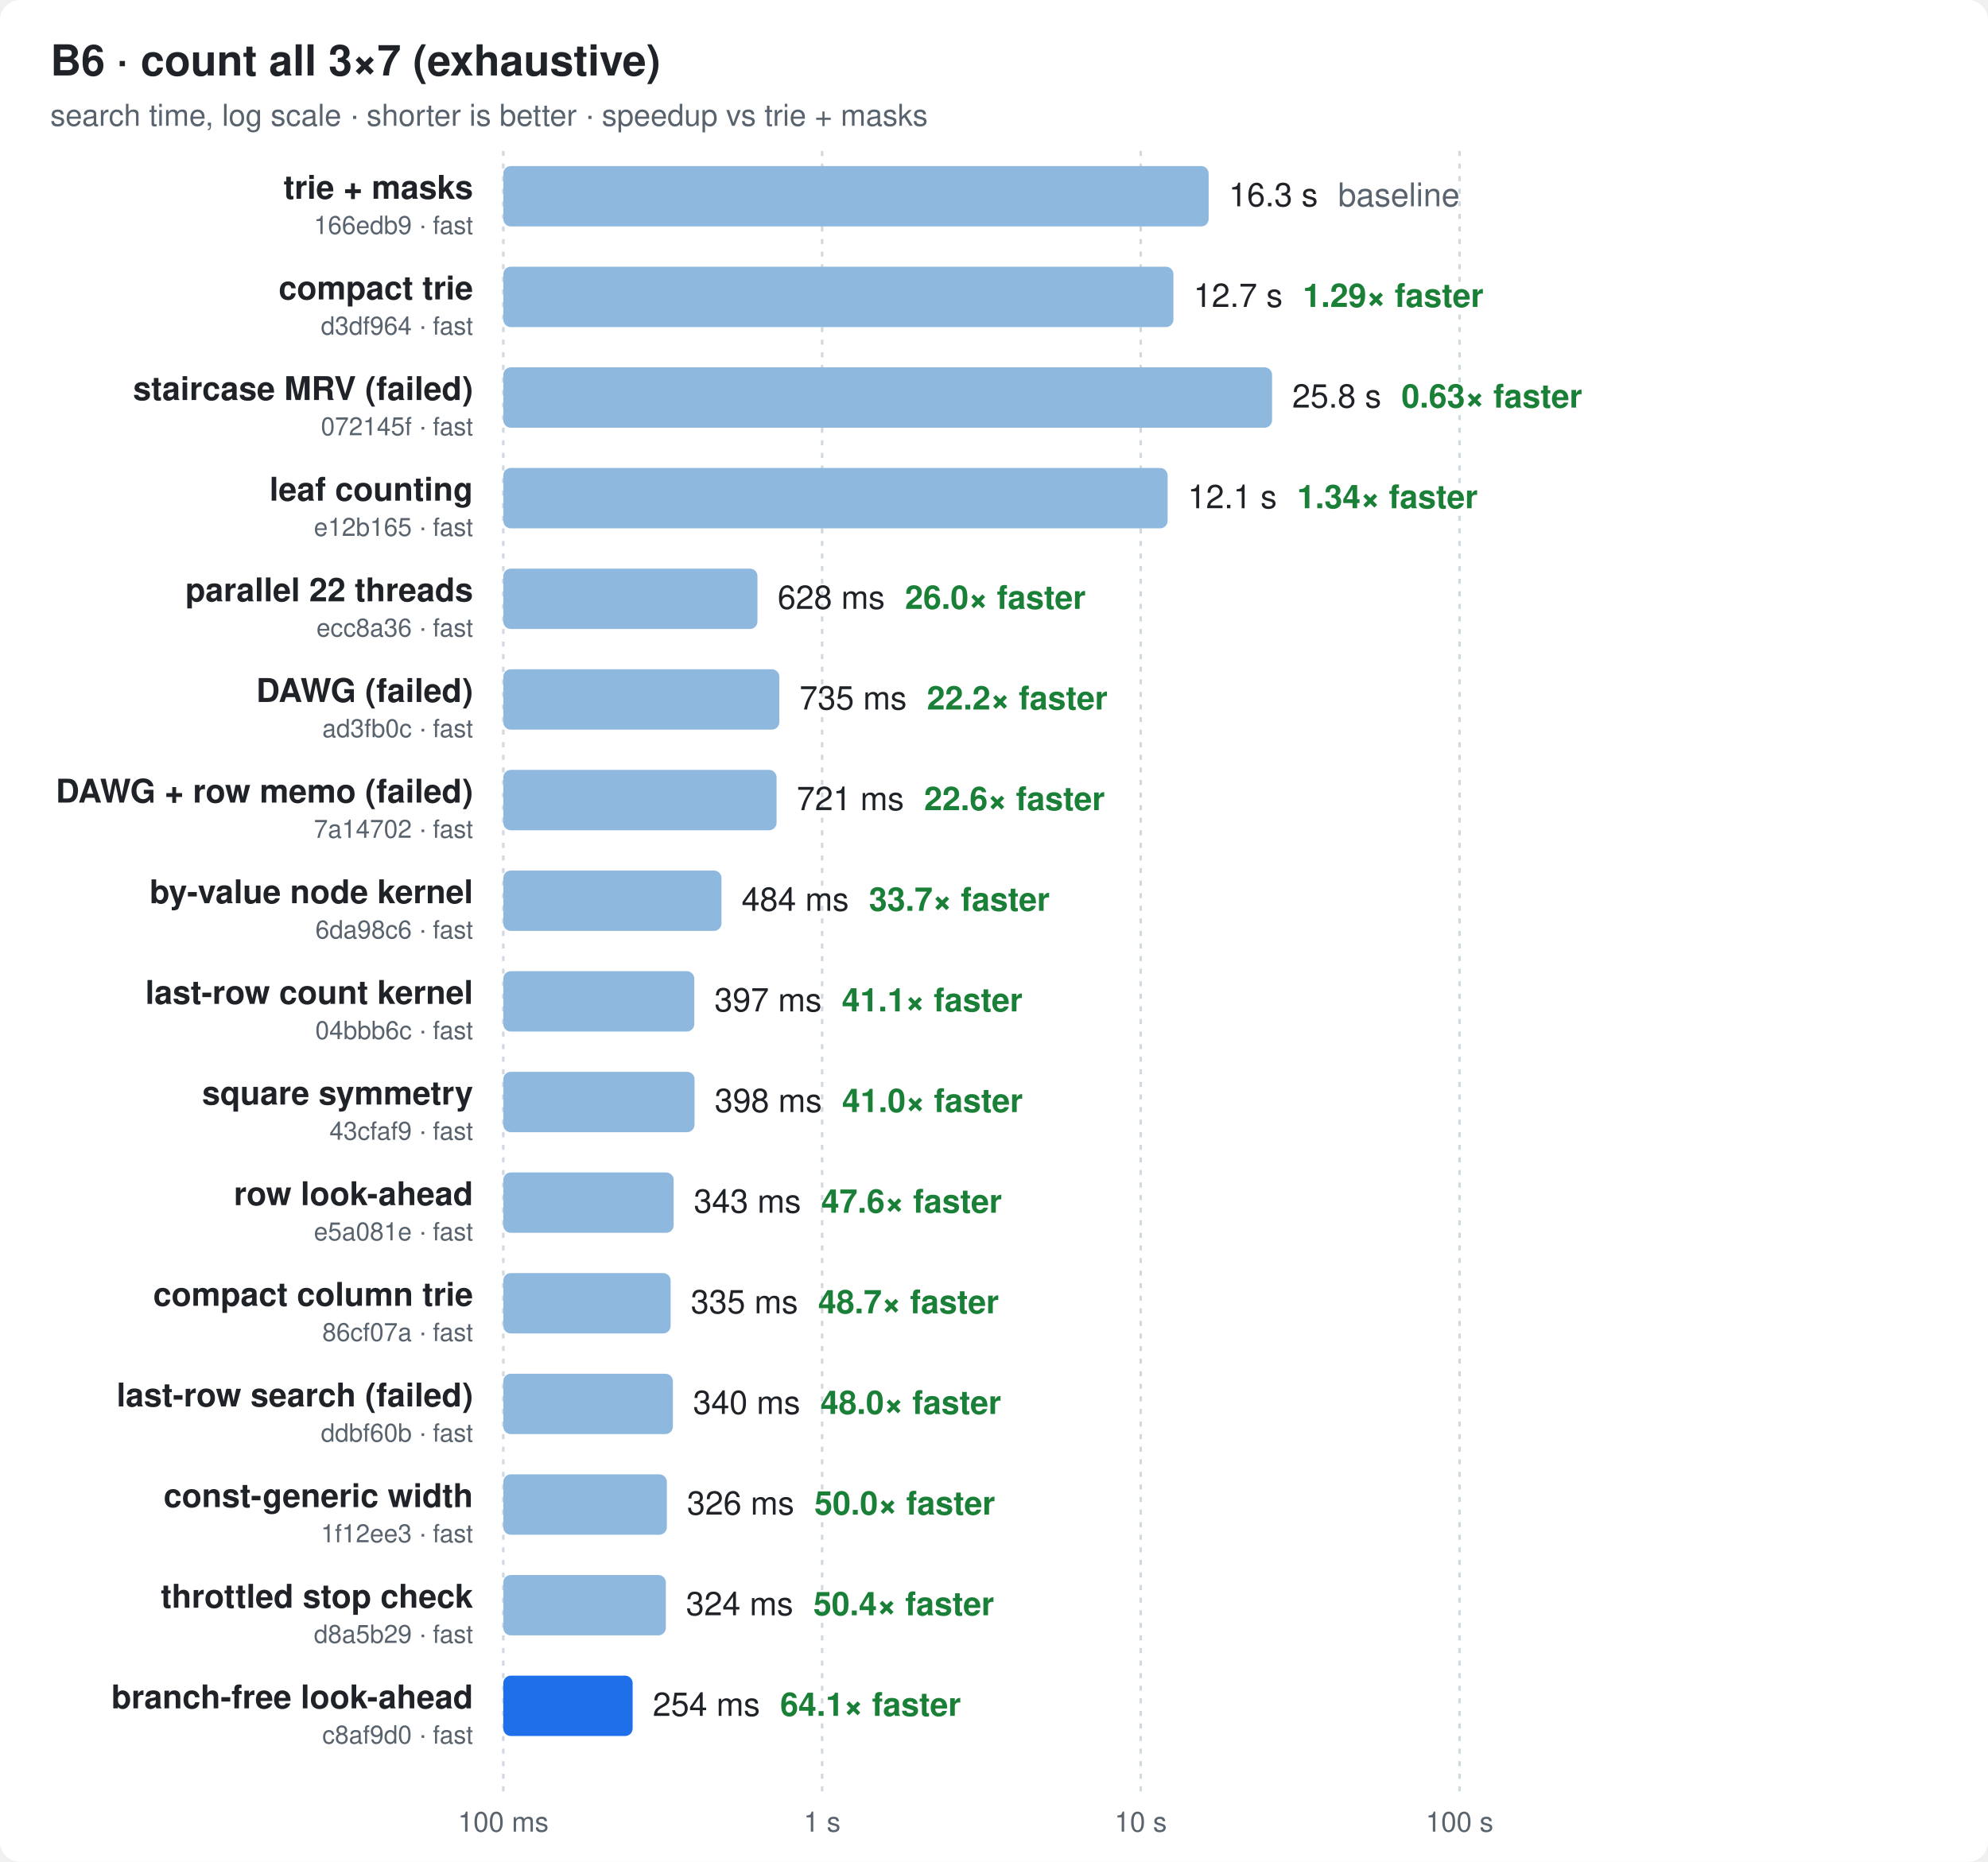
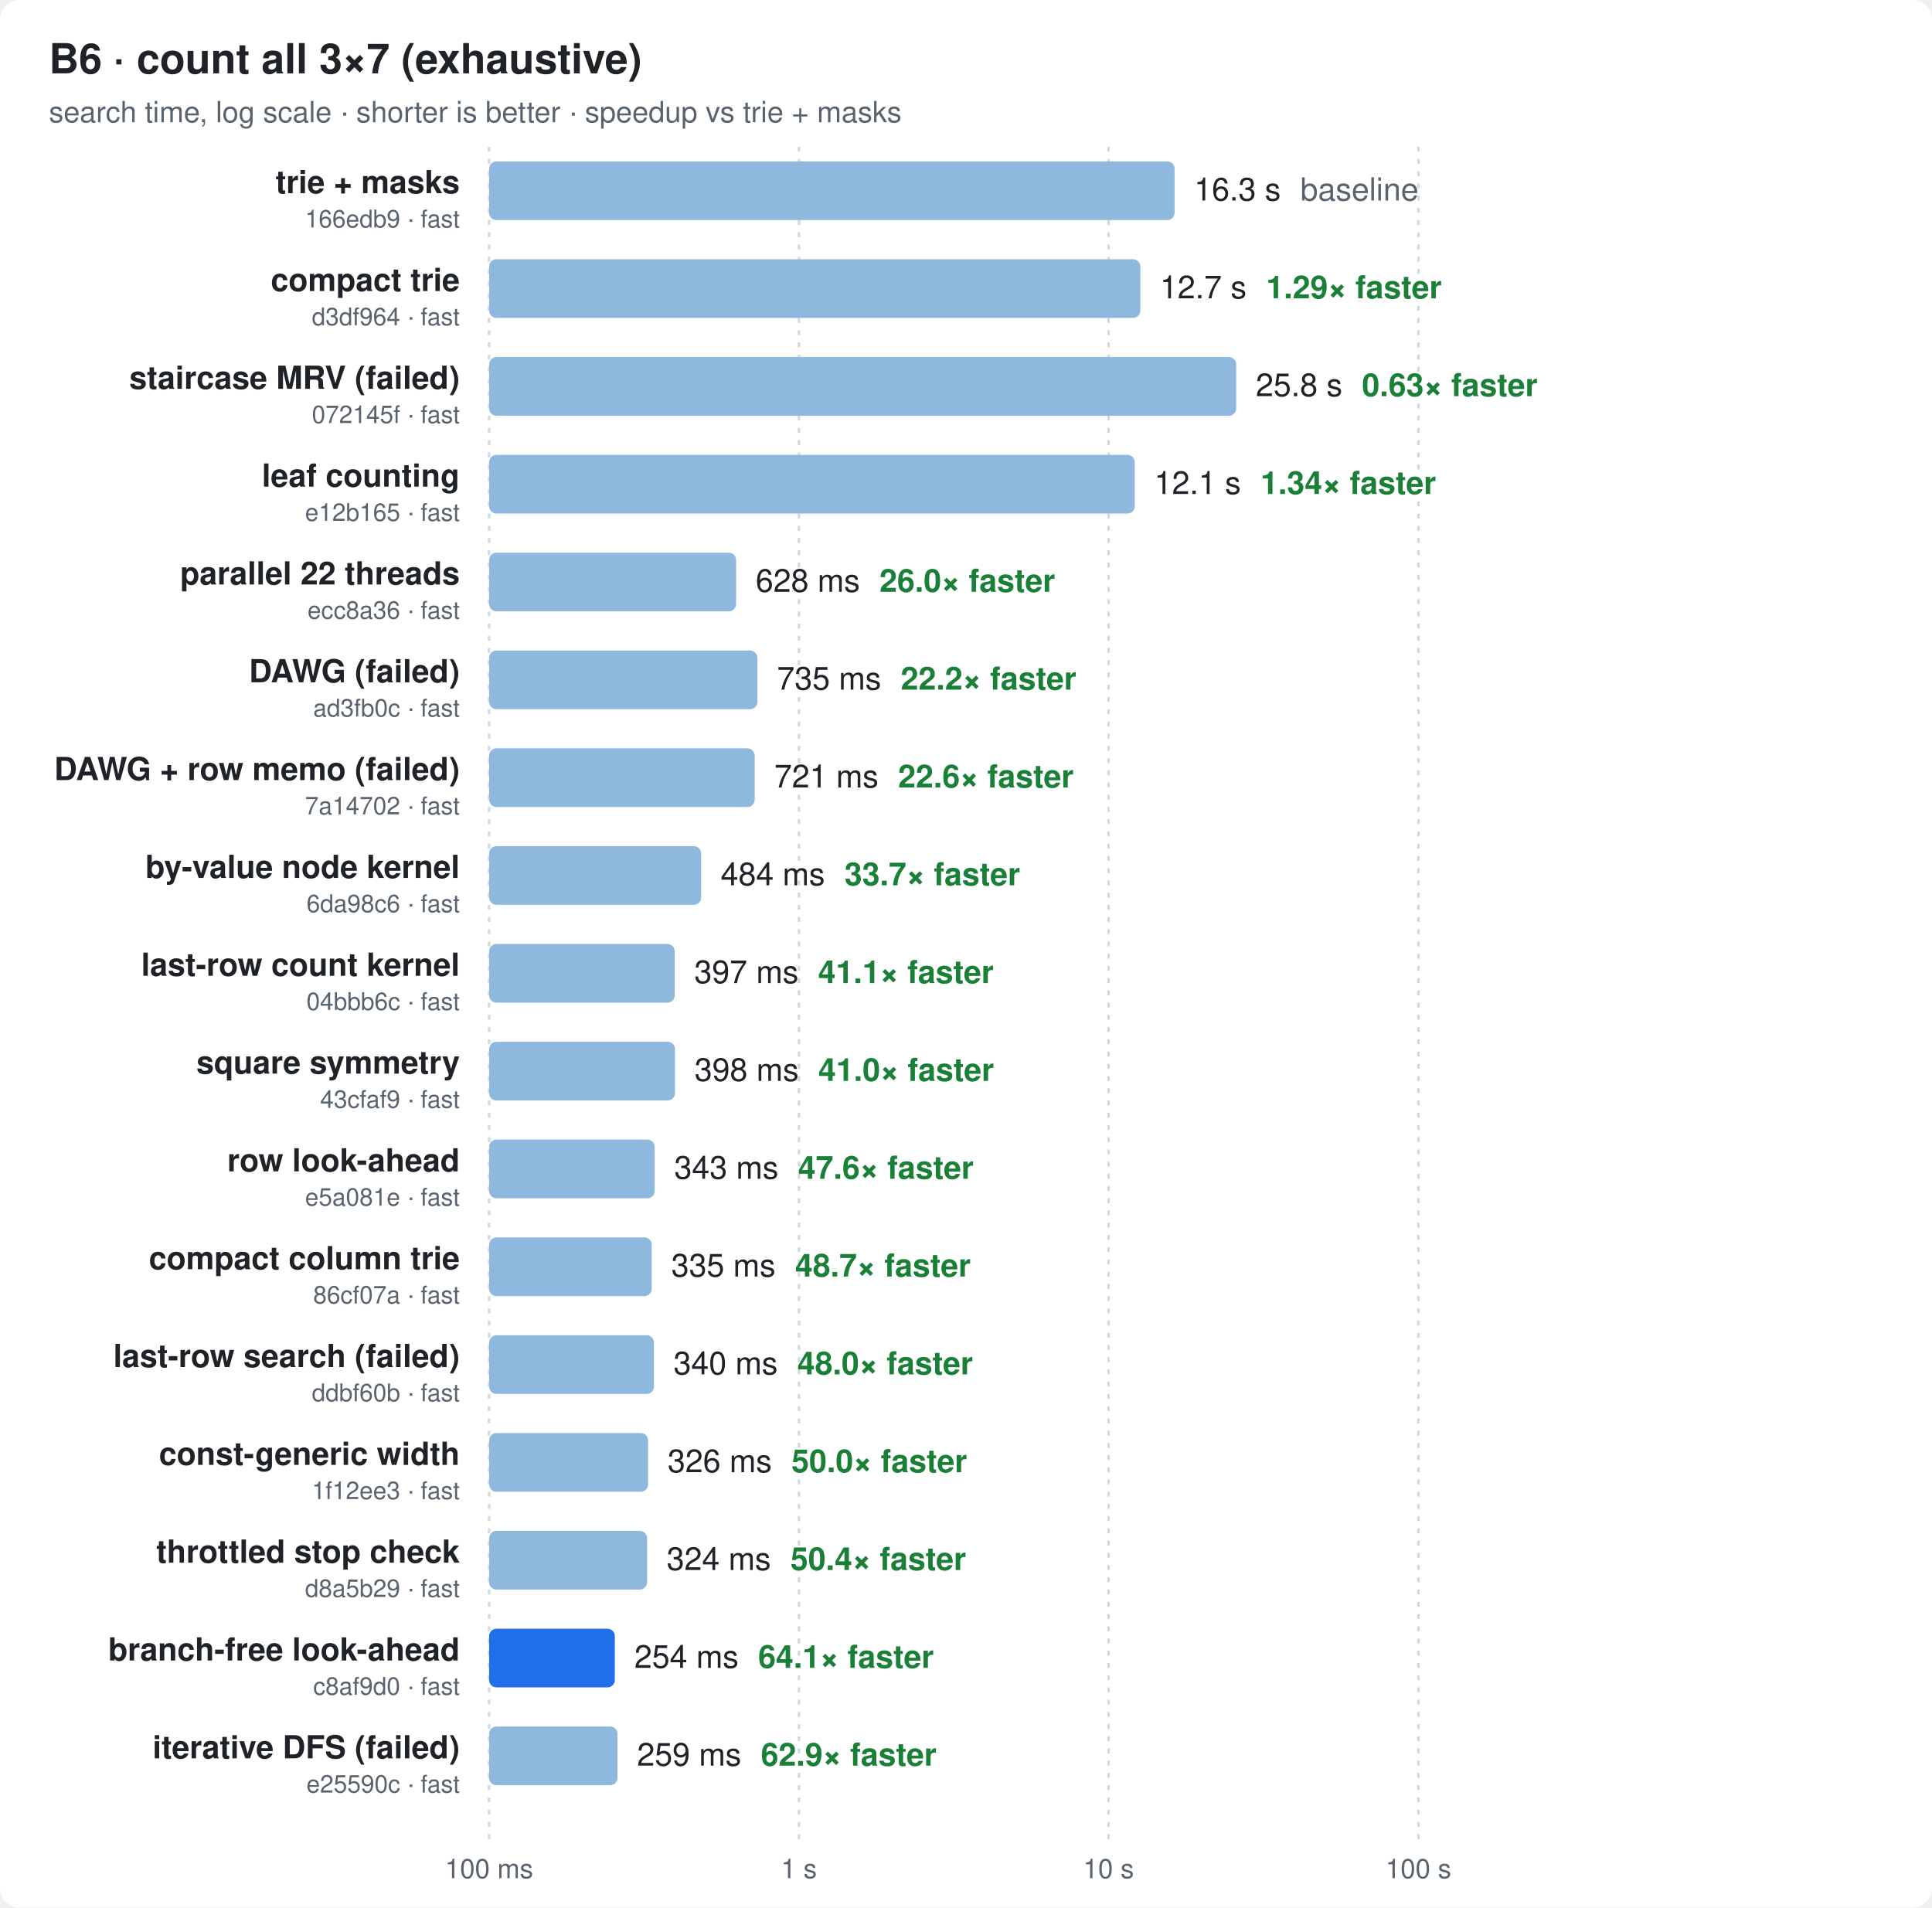
- <svg xmlns="http://www.w3.org/2000/svg" width="790" height="740" viewBox="0 0 790 740" font-family="ui-sans-serif,-apple-system,Segoe UI,Helvetica,Arial,sans-serif">
+ <svg xmlns="http://www.w3.org/2000/svg" width="790" height="780" viewBox="0 0 790 780" font-family="ui-sans-serif,-apple-system,Segoe UI,Helvetica,Arial,sans-serif">
  <style>
  .bg{fill:#ffffff} .t{fill:#1f2328} .m{fill:#59636e} .g{stroke:#d1d9e0}
  .bar{fill:#8fb8de} .best{fill:#1f6feb} .x{fill:#1a7f37;font-weight:600}
  @media (prefers-color-scheme: dark){
    .bg{fill:#0d1117} .t{fill:#e6edf3} .m{fill:#9198a1} .g{stroke:#30363d}
    .bar{fill:#2f5f8f} .best{fill:#4493f8} .x{fill:#3fb950}
  }
</style>
-   <rect class="bg" width="790" height="740" rx="8" />
+   <rect class="bg" width="790" height="780" rx="8" />
  <text class="t" x="20" y="30" font-size="17" font-weight="700">B6 · count all 3×7 (exhaustive)</text>
  <text class="m" x="20" y="50" font-size="12">search time, log scale · shorter is better · speedup vs trie + masks</text>
-   <line class="g" x1="200.0" x2="200.0" y1="60" y2="712" stroke-dasharray="2 3" />
-   <text class="m" x="200.0" y="728" font-size="11" text-anchor="middle">100 ms</text>
-   <line class="g" x1="326.7" x2="326.7" y1="60" y2="712" stroke-dasharray="2 3" />
-   <text class="m" x="326.7" y="728" font-size="11" text-anchor="middle">1 s</text>
-   <line class="g" x1="453.3" x2="453.3" y1="60" y2="712" stroke-dasharray="2 3" />
-   <text class="m" x="453.3" y="728" font-size="11" text-anchor="middle">10 s</text>
-   <line class="g" x1="580.0" x2="580.0" y1="60" y2="712" stroke-dasharray="2 3" />
-   <text class="m" x="580.0" y="728" font-size="11" text-anchor="middle">100 s</text>
+   <line class="g" x1="200.0" x2="200.0" y1="60" y2="752" stroke-dasharray="2 3" />
+   <text class="m" x="200.0" y="768" font-size="11" text-anchor="middle">100 ms</text>
+   <line class="g" x1="326.7" x2="326.7" y1="60" y2="752" stroke-dasharray="2 3" />
+   <text class="m" x="326.7" y="768" font-size="11" text-anchor="middle">1 s</text>
+   <line class="g" x1="453.3" x2="453.3" y1="60" y2="752" stroke-dasharray="2 3" />
+   <text class="m" x="453.3" y="768" font-size="11" text-anchor="middle">10 s</text>
+   <line class="g" x1="580.0" x2="580.0" y1="60" y2="752" stroke-dasharray="2 3" />
+   <text class="m" x="580.0" y="768" font-size="11" text-anchor="middle">100 s</text>
  <text class="t" x="188" y="79.0" font-size="13" font-weight="600" text-anchor="end">trie + masks</text>
  <text class="m" x="188" y="93.0" font-size="10" text-anchor="end">166edb9 · fast</text>
  <rect class="bar" x="200" y="66" width="280.3" height="24" rx="3" />
  <text class="t" x="488.3" y="82.0" font-size="13">16.3 s<tspan class="m" dx="8">baseline</tspan>
  </text>
  <text class="t" x="188" y="119.0" font-size="13" font-weight="600" text-anchor="end">compact trie</text>
  <text class="m" x="188" y="133.0" font-size="10" text-anchor="end">d3df964 · fast</text>
  <rect class="bar" x="200" y="106" width="266.3" height="24" rx="3" />
  <text class="t" x="474.3" y="122.0" font-size="13">12.7 s<tspan class="x" dx="8">1.29× faster</tspan>
  </text>
  <text class="t" x="188" y="159.0" font-size="13" font-weight="600" text-anchor="end">staircase MRV (failed)</text>
  <text class="m" x="188" y="173.0" font-size="10" text-anchor="end">072145f · fast</text>
  <rect class="bar" x="200" y="146" width="305.5" height="24" rx="3" />
  <text class="t" x="513.5" y="162.0" font-size="13">25.8 s<tspan class="x" dx="8">0.63× faster</tspan>
  </text>
  <text class="t" x="188" y="199.0" font-size="13" font-weight="600" text-anchor="end">leaf counting</text>
  <text class="m" x="188" y="213.0" font-size="10" text-anchor="end">e12b165 · fast</text>
  <rect class="bar" x="200" y="186" width="264.0" height="24" rx="3" />
  <text class="t" x="472.0" y="202.0" font-size="13">12.1 s<tspan class="x" dx="8">1.34× faster</tspan>
  </text>
  <text class="t" x="188" y="239.0" font-size="13" font-weight="600" text-anchor="end">parallel 22 threads</text>
  <text class="m" x="188" y="253.0" font-size="10" text-anchor="end">ecc8a36 · fast</text>
  <rect class="bar" x="200" y="226" width="101.0" height="24" rx="3" />
  <text class="t" x="309.0" y="242.0" font-size="13">628 ms<tspan class="x" dx="8">26.0× faster</tspan>
  </text>
  <text class="t" x="188" y="279.0" font-size="13" font-weight="600" text-anchor="end">DAWG (failed)</text>
  <text class="m" x="188" y="293.0" font-size="10" text-anchor="end">ad3fb0c · fast</text>
  <rect class="bar" x="200" y="266" width="109.7" height="24" rx="3" />
  <text class="t" x="317.7" y="282.0" font-size="13">735 ms<tspan class="x" dx="8">22.2× faster</tspan>
  </text>
  <text class="t" x="188" y="319.0" font-size="13" font-weight="600" text-anchor="end">DAWG + row memo (failed)</text>
  <text class="m" x="188" y="333.0" font-size="10" text-anchor="end">7a14702 · fast</text>
  <rect class="bar" x="200" y="306" width="108.6" height="24" rx="3" />
  <text class="t" x="316.6" y="322.0" font-size="13">721 ms<tspan class="x" dx="8">22.6× faster</tspan>
  </text>
  <text class="t" x="188" y="359.0" font-size="13" font-weight="600" text-anchor="end">by-value node kernel</text>
  <text class="m" x="188" y="373.0" font-size="10" text-anchor="end">6da98c6 · fast</text>
  <rect class="bar" x="200" y="346" width="86.7" height="24" rx="3" />
  <text class="t" x="294.7" y="362.0" font-size="13">484 ms<tspan class="x" dx="8">33.7× faster</tspan>
  </text>
  <text class="t" x="188" y="399.0" font-size="13" font-weight="600" text-anchor="end">last-row count kernel</text>
  <text class="m" x="188" y="413.0" font-size="10" text-anchor="end">04bbb6c · fast</text>
  <rect class="bar" x="200" y="386" width="75.9" height="24" rx="3" />
  <text class="t" x="283.9" y="402.0" font-size="13">397 ms<tspan class="x" dx="8">41.1× faster</tspan>
  </text>
  <text class="t" x="188" y="439.0" font-size="13" font-weight="600" text-anchor="end">square symmetry</text>
  <text class="m" x="188" y="453.0" font-size="10" text-anchor="end">43cfaf9 · fast</text>
  <rect class="bar" x="200" y="426" width="76.0" height="24" rx="3" />
  <text class="t" x="284.0" y="442.0" font-size="13">398 ms<tspan class="x" dx="8">41.0× faster</tspan>
  </text>
  <text class="t" x="188" y="479.0" font-size="13" font-weight="600" text-anchor="end">row look-ahead</text>
  <text class="m" x="188" y="493.0" font-size="10" text-anchor="end">e5a081e · fast</text>
  <rect class="bar" x="200" y="466" width="67.7" height="24" rx="3" />
  <text class="t" x="275.7" y="482.0" font-size="13">343 ms<tspan class="x" dx="8">47.6× faster</tspan>
  </text>
  <text class="t" x="188" y="519.0" font-size="13" font-weight="600" text-anchor="end">compact column trie</text>
  <text class="m" x="188" y="533.0" font-size="10" text-anchor="end">86cf07a · fast</text>
  <rect class="bar" x="200" y="506" width="66.5" height="24" rx="3" />
  <text class="t" x="274.5" y="522.0" font-size="13">335 ms<tspan class="x" dx="8">48.7× faster</tspan>
  </text>
  <text class="t" x="188" y="559.0" font-size="13" font-weight="600" text-anchor="end">last-row search (failed)</text>
  <text class="m" x="188" y="573.0" font-size="10" text-anchor="end">ddbf60b · fast</text>
  <rect class="bar" x="200" y="546" width="67.4" height="24" rx="3" />
  <text class="t" x="275.4" y="562.0" font-size="13">340 ms<tspan class="x" dx="8">48.0× faster</tspan>
  </text>
  <text class="t" x="188" y="599.0" font-size="13" font-weight="600" text-anchor="end">const-generic width</text>
  <text class="m" x="188" y="613.0" font-size="10" text-anchor="end">1f12ee3 · fast</text>
  <rect class="bar" x="200" y="586" width="65.0" height="24" rx="3" />
  <text class="t" x="273.0" y="602.0" font-size="13">326 ms<tspan class="x" dx="8">50.0× faster</tspan>
  </text>
  <text class="t" x="188" y="639.0" font-size="13" font-weight="600" text-anchor="end">throttled stop check</text>
  <text class="m" x="188" y="653.0" font-size="10" text-anchor="end">d8a5b29 · fast</text>
  <rect class="bar" x="200" y="626" width="64.6" height="24" rx="3" />
  <text class="t" x="272.6" y="642.0" font-size="13">324 ms<tspan class="x" dx="8">50.4× faster</tspan>
  </text>
  <text class="t" x="188" y="679.0" font-size="13" font-weight="600" text-anchor="end">branch-free look-ahead</text>
  <text class="m" x="188" y="693.0" font-size="10" text-anchor="end">c8af9d0 · fast</text>
  <rect class="best" x="200" y="666" width="51.4" height="24" rx="3" />
  <text class="t" x="259.4" y="682.0" font-size="13">254 ms<tspan class="x" dx="8">64.1× faster</tspan>
  </text>
+   <text class="t" x="188" y="719.0" font-size="13" font-weight="600" text-anchor="end">iterative DFS (failed)</text>
+   <text class="m" x="188" y="733.0" font-size="10" text-anchor="end">e25590c · fast</text>
+   <rect class="bar" x="200" y="706" width="52.5" height="24" rx="3" />
+   <text class="t" x="260.5" y="722.0" font-size="13">259 ms<tspan class="x" dx="8">62.9× faster</tspan>
+   </text>
</svg>
